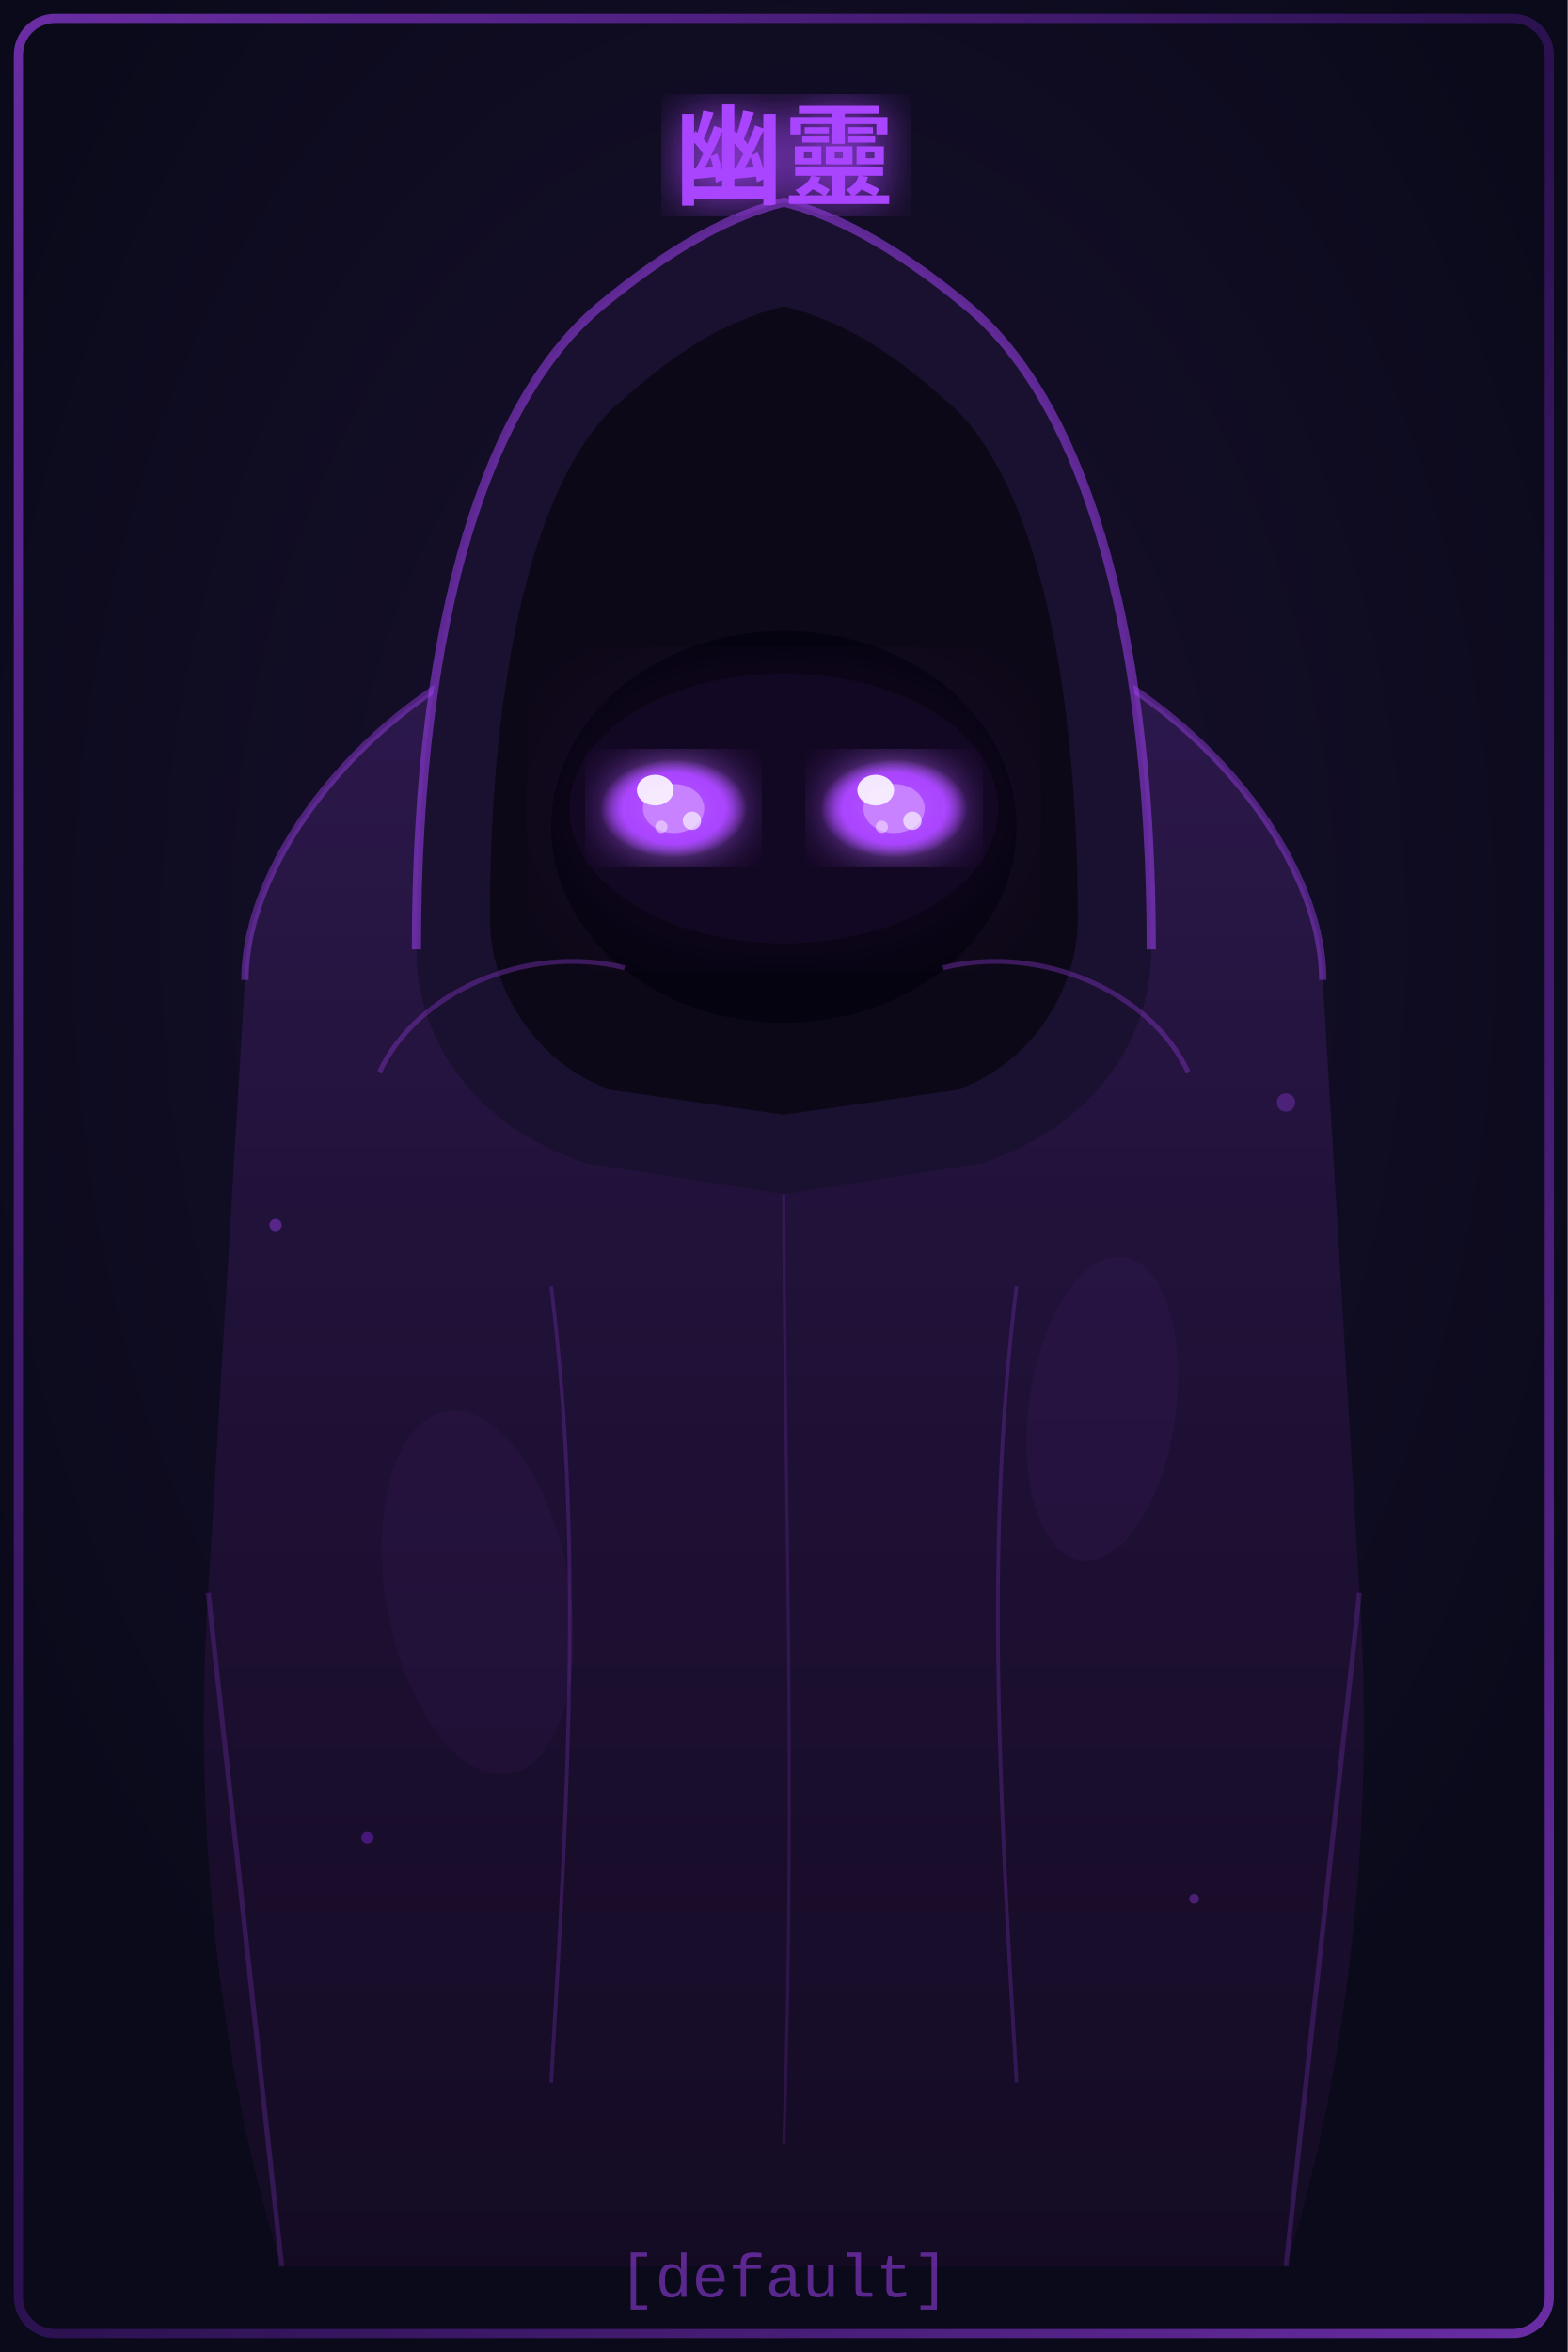
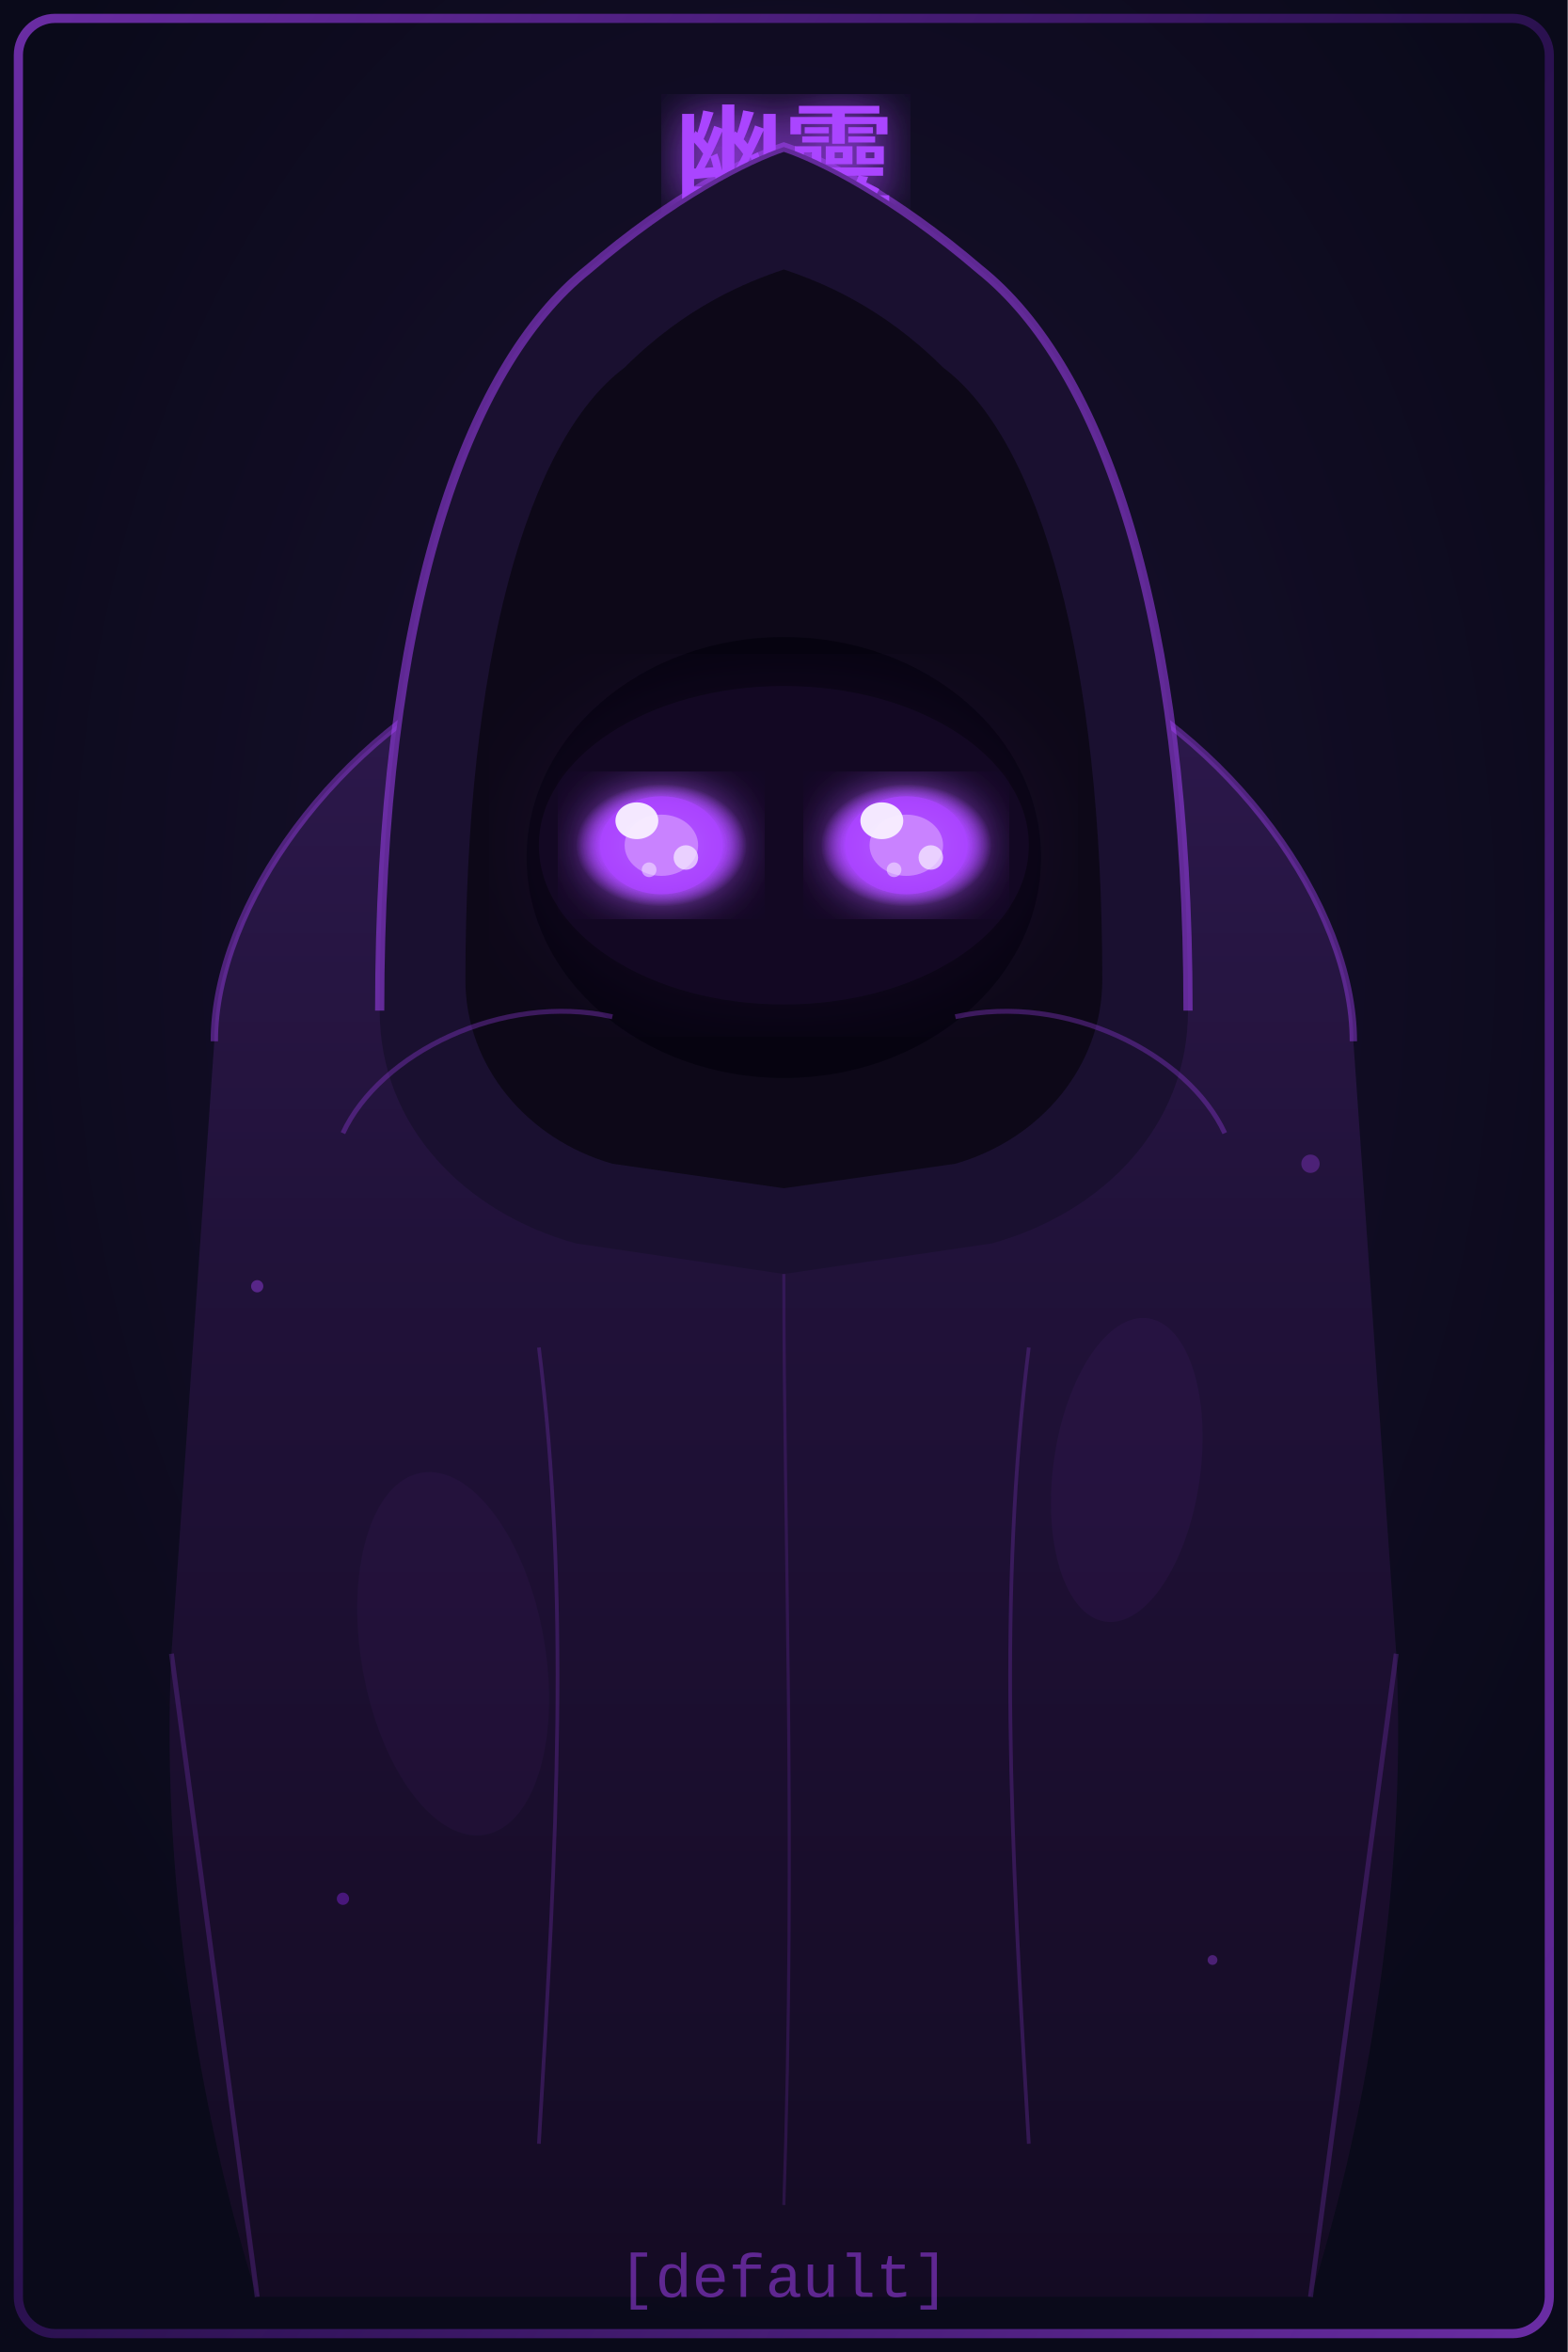
<svg xmlns="http://www.w3.org/2000/svg" width="256" height="384" viewBox="0 0 256 384">
  <defs>
    <radialGradient id="gd-bg" cx="50%" cy="40%" r="60%">
      <stop offset="0%" stop-color="#1a1030" />
      <stop offset="100%" stop-color="#0a0a1a" />
    </radialGradient>
    <radialGradient id="gd-eye-glow" cx="50%" cy="50%" r="50%">
      <stop offset="0%" stop-color="#ffffff" />
      <stop offset="30%" stop-color="#cc88ff" />
      <stop offset="70%" stop-color="#aa44ff" />
      <stop offset="100%" stop-color="#aa44ff" stop-opacity="0" />
    </radialGradient>
    <filter id="gd-glow">
      <feGaussianBlur stdDeviation="4" result="blur" />
      <feMerge>
        <feMergeNode in="blur" />
        <feMergeNode in="SourceGraphic" />
      </feMerge>
    </filter>
    <filter id="gd-glow-soft">
      <feGaussianBlur stdDeviation="8" result="blur" />
      <feMerge>
        <feMergeNode in="blur" />
        <feMergeNode in="SourceGraphic" />
      </feMerge>
    </filter>
    <linearGradient id="gd-border" x1="0" y1="0" x2="1" y2="1">
      <stop offset="0%" stop-color="#aa44ff" stop-opacity="0.6" />
      <stop offset="50%" stop-color="#7722cc" stop-opacity="0.3" />
      <stop offset="100%" stop-color="#aa44ff" stop-opacity="0.6" />
    </linearGradient>
    <linearGradient id="gd-cloak" x1="0" y1="0" x2="0" y2="1">
      <stop offset="0%" stop-color="#2a1848" />
      <stop offset="40%" stop-color="#1a1030" />
      <stop offset="100%" stop-color="#0d0818" />
    </linearGradient>
  </defs>
  <rect width="256" height="384" fill="url(#gd-bg)" />
  <rect x="3" y="3" width="250" height="378" rx="6" fill="none" stroke="url(#gd-border)" stroke-width="1.5" />
  <text x="128" y="32" font-family="'Courier New', monospace" font-size="18" font-weight="bold" fill="#aa44ff" text-anchor="middle" filter="url(#gd-glow)">幽靈</text>
-   <path d="M40,160 C40,140 60,115 85,105 L100,98 C112,92 120,88 128,86 C136,88 144,92 156,98 L171,105 C196,115 216,140 216,160 L222,260 C225,305 218,345 210,370 L46,370 C38,345 31,305 34,260 Z" fill="url(#gd-cloak)" />
-   <path d="M40,160 C40,140 60,115 85,105 L100,98 C112,92 120,88 128,86 C136,88 144,92 156,98 L171,105 C196,115 216,140 216,160 L222,260 C225,305 218,345 210,370 L46,370 C38,345 31,305 34,260 Z" fill="#aa44ff" opacity="0.05" />
-   <path d="M40,160 C40,140 60,115 85,105 L100,98" fill="none" stroke="#aa44ff" stroke-width="1.2" opacity="0.4" />
-   <path d="M216,160 C216,140 196,115 171,105 L156,98" fill="none" stroke="#aa44ff" stroke-width="1.2" opacity="0.4" />
-   <path d="M34,260 L46,370" fill="none" stroke="#aa44ff" stroke-width="0.8" opacity="0.2" />
-   <path d="M222,260 L210,370" fill="none" stroke="#aa44ff" stroke-width="0.8" opacity="0.2" />
-   <path d="M68,155 C68,100 80,65 98,50 C110,40 120,35 128,33 C136,35 146,40 158,50 C176,65 188,100 188,155 C188,172 176,185 160,190 L128,195 L96,190 C80,185 68,172 68,155 Z" fill="#1a1030" />
-   <path d="M68,155 C68,100 80,65 98,50 C110,40 120,35 128,33 C136,35 146,40 158,50 C176,65 188,100 188,155" fill="none" stroke="#aa44ff" stroke-width="1.5" opacity="0.5" />
-   <path d="M80,150 C80,108 88,76 102,65 C112,56 120,52 128,50 C136,52 144,56 154,65 C168,76 176,108 176,150 C176,162 168,174 156,178 L128,182 L100,178 C88,174 80,162 80,150 Z" fill="#0d0818" />
-   <ellipse cx="128" cy="135" rx="38" ry="32" fill="#060310" />
-   <ellipse cx="110" cy="132" rx="12" ry="8" fill="url(#gd-eye-glow)" filter="url(#gd-glow)" />
-   <ellipse cx="110" cy="132" rx="8" ry="6" fill="#aa44ff" opacity="0.8" />
-   <ellipse cx="110" cy="132" rx="5" ry="4" fill="#cc88ff" />
-   <ellipse cx="107" cy="129" rx="3" ry="2.5" fill="#ffffff" opacity="0.95" />
-   <circle cx="113" cy="134" r="1.5" fill="#ffffff" opacity="0.7" />
-   <circle cx="108" cy="135" r="1" fill="#ffffff" opacity="0.5" />
-   <ellipse cx="146" cy="132" rx="12" ry="8" fill="url(#gd-eye-glow)" filter="url(#gd-glow)" />
-   <ellipse cx="146" cy="132" rx="8" ry="6" fill="#aa44ff" opacity="0.8" />
-   <ellipse cx="146" cy="132" rx="5" ry="4" fill="#cc88ff" />
-   <ellipse cx="143" cy="129" rx="3" ry="2.5" fill="#ffffff" opacity="0.95" />
-   <circle cx="149" cy="134" r="1.5" fill="#ffffff" opacity="0.7" />
-   <circle cx="144" cy="135" r="1" fill="#ffffff" opacity="0.5" />
-   <ellipse cx="128" cy="132" rx="35" ry="22" fill="#aa44ff" opacity="0.08" filter="url(#gd-glow-soft)" />
-   <path d="M90,210 C95,250 93,290 90,340" fill="none" stroke="#aa44ff" stroke-width="0.6" opacity="0.2" />
-   <path d="M128,195 C128,240 130,290 128,350" fill="none" stroke="#aa44ff" stroke-width="0.5" opacity="0.15" />
-   <path d="M166,210 C161,250 163,290 166,340" fill="none" stroke="#aa44ff" stroke-width="0.6" opacity="0.2" />
-   <path d="M62,175 C68,162 86,154 102,158" fill="none" stroke="#aa44ff" stroke-width="0.8" opacity="0.3" />
-   <path d="M194,175 C188,162 170,154 154,158" fill="none" stroke="#aa44ff" stroke-width="0.8" opacity="0.3" />
-   <ellipse cx="78" cy="260" rx="15" ry="30" fill="#aa44ff" opacity="0.04" transform="rotate(-10,78,260)" />
-   <ellipse cx="180" cy="230" rx="12" ry="25" fill="#aa44ff" opacity="0.05" transform="rotate(8,180,230)" />
-   <circle cx="45" cy="200" r="1" fill="#aa44ff" opacity="0.4" />
-   <circle cx="210" cy="180" r="1.5" fill="#aa44ff" opacity="0.3" />
-   <circle cx="60" cy="300" r="1" fill="#7722cc" opacity="0.5" />
-   <circle cx="195" cy="310" r="0.8" fill="#aa44ff" opacity="0.35" />
+   <path d="M35,170 C35,148 55,120 82,108 L100,100 C114,94 122,90 128,88 C134,90 142,94 156,100 L174,108 C201,120 221,148 221,170 L228,270 C230,310 222,350 214,375 L42,375 C34,350 26,310 28,270 Z" fill="url(#gd-cloak)" />
+   <path d="M35,170 C35,148 55,120 82,108 L100,100 C114,94 122,90 128,88 C134,90 142,94 156,100 L174,108 C201,120 221,148 221,170 L228,270 C230,310 222,350 214,375 L42,375 C34,350 26,310 28,270 Z" fill="#aa44ff" opacity="0.05" />
+   <path d="M35,170 C35,148 55,120 82,108 L100,100" fill="none" stroke="#aa44ff" stroke-width="1.2" opacity="0.4" />
+   <path d="M221,170 C221,148 201,120 174,108 L156,100" fill="none" stroke="#aa44ff" stroke-width="1.2" opacity="0.4" />
+   <path d="M28,270 L42,375" fill="none" stroke="#aa44ff" stroke-width="0.8" opacity="0.2" />
+   <path d="M228,270 L214,375" fill="none" stroke="#aa44ff" stroke-width="0.8" opacity="0.2" />
+   <path d="M62,165 C62,100 76,60 96,44 C110,32 122,26 128,24 C134,26 146,32 160,44 C180,60 194,100 194,165 C194,184 180,198 162,203 L128,208 L94,203 C76,198 62,184 62,165 Z" fill="#1a1030" />
+   <path d="M62,165 C62,100 76,60 96,44 C110,32 122,26 128,24 C134,26 146,32 160,44 C180,60 194,100 194,165" fill="none" stroke="#aa44ff" stroke-width="1.5" opacity="0.5" />
+   <path d="M76,160 C76,108 86,72 102,60 C112,50 122,46 128,44 C134,46 144,50 154,60 C170,72 180,108 180,160 C180,174 170,186 156,190 L128,194 L100,190 C86,186 76,174 76,160 Z" fill="#0d0818" />
+   <ellipse cx="128" cy="140" rx="42" ry="36" fill="#060310" />
+   <ellipse cx="108" cy="138" rx="14" ry="10" fill="url(#gd-eye-glow)" filter="url(#gd-glow)" />
+   <ellipse cx="108" cy="138" rx="10" ry="8" fill="#aa44ff" opacity="0.8" />
+   <ellipse cx="108" cy="138" rx="6" ry="5" fill="#cc88ff" />
+   <ellipse cx="104" cy="134" rx="3.5" ry="3" fill="#ffffff" opacity="0.95" />
+   <circle cx="112" cy="140" r="2" fill="#ffffff" opacity="0.7" />
+   <circle cx="106" cy="142" r="1.2" fill="#ffffff" opacity="0.5" />
+   <ellipse cx="148" cy="138" rx="14" ry="10" fill="url(#gd-eye-glow)" filter="url(#gd-glow)" />
+   <ellipse cx="148" cy="138" rx="10" ry="8" fill="#aa44ff" opacity="0.8" />
+   <ellipse cx="148" cy="138" rx="6" ry="5" fill="#cc88ff" />
+   <ellipse cx="144" cy="134" rx="3.5" ry="3" fill="#ffffff" opacity="0.95" />
+   <circle cx="152" cy="140" r="2" fill="#ffffff" opacity="0.7" />
+   <circle cx="146" cy="142" r="1.2" fill="#ffffff" opacity="0.5" />
+   <ellipse cx="128" cy="138" rx="40" ry="26" fill="#aa44ff" opacity="0.08" filter="url(#gd-glow-soft)" />
+   <path d="M88,220 C93,260 91,300 88,350" fill="none" stroke="#aa44ff" stroke-width="0.6" opacity="0.2" />
+   <path d="M128,208 C128,250 130,300 128,360" fill="none" stroke="#aa44ff" stroke-width="0.5" opacity="0.15" />
+   <path d="M168,220 C163,260 165,300 168,350" fill="none" stroke="#aa44ff" stroke-width="0.6" opacity="0.2" />
+   <path d="M56,185 C62,172 82,162 100,166" fill="none" stroke="#aa44ff" stroke-width="0.8" opacity="0.3" />
+   <path d="M200,185 C194,172 174,162 156,166" fill="none" stroke="#aa44ff" stroke-width="0.8" opacity="0.3" />
+   <ellipse cx="74" cy="270" rx="15" ry="30" fill="#aa44ff" opacity="0.04" transform="rotate(-10,74,270)" />
+   <ellipse cx="184" cy="240" rx="12" ry="25" fill="#aa44ff" opacity="0.05" transform="rotate(8,184,240)" />
+   <circle cx="42" cy="210" r="1" fill="#aa44ff" opacity="0.4" />
+   <circle cx="214" cy="190" r="1.5" fill="#aa44ff" opacity="0.3" />
+   <circle cx="56" cy="310" r="1" fill="#7722cc" opacity="0.5" />
+   <circle cx="198" cy="320" r="0.8" fill="#aa44ff" opacity="0.35" />
  <text x="128" y="375" font-family="'Courier New', monospace" font-size="10" fill="#aa44ff" text-anchor="middle" opacity="0.5">[default]</text>
</svg>
